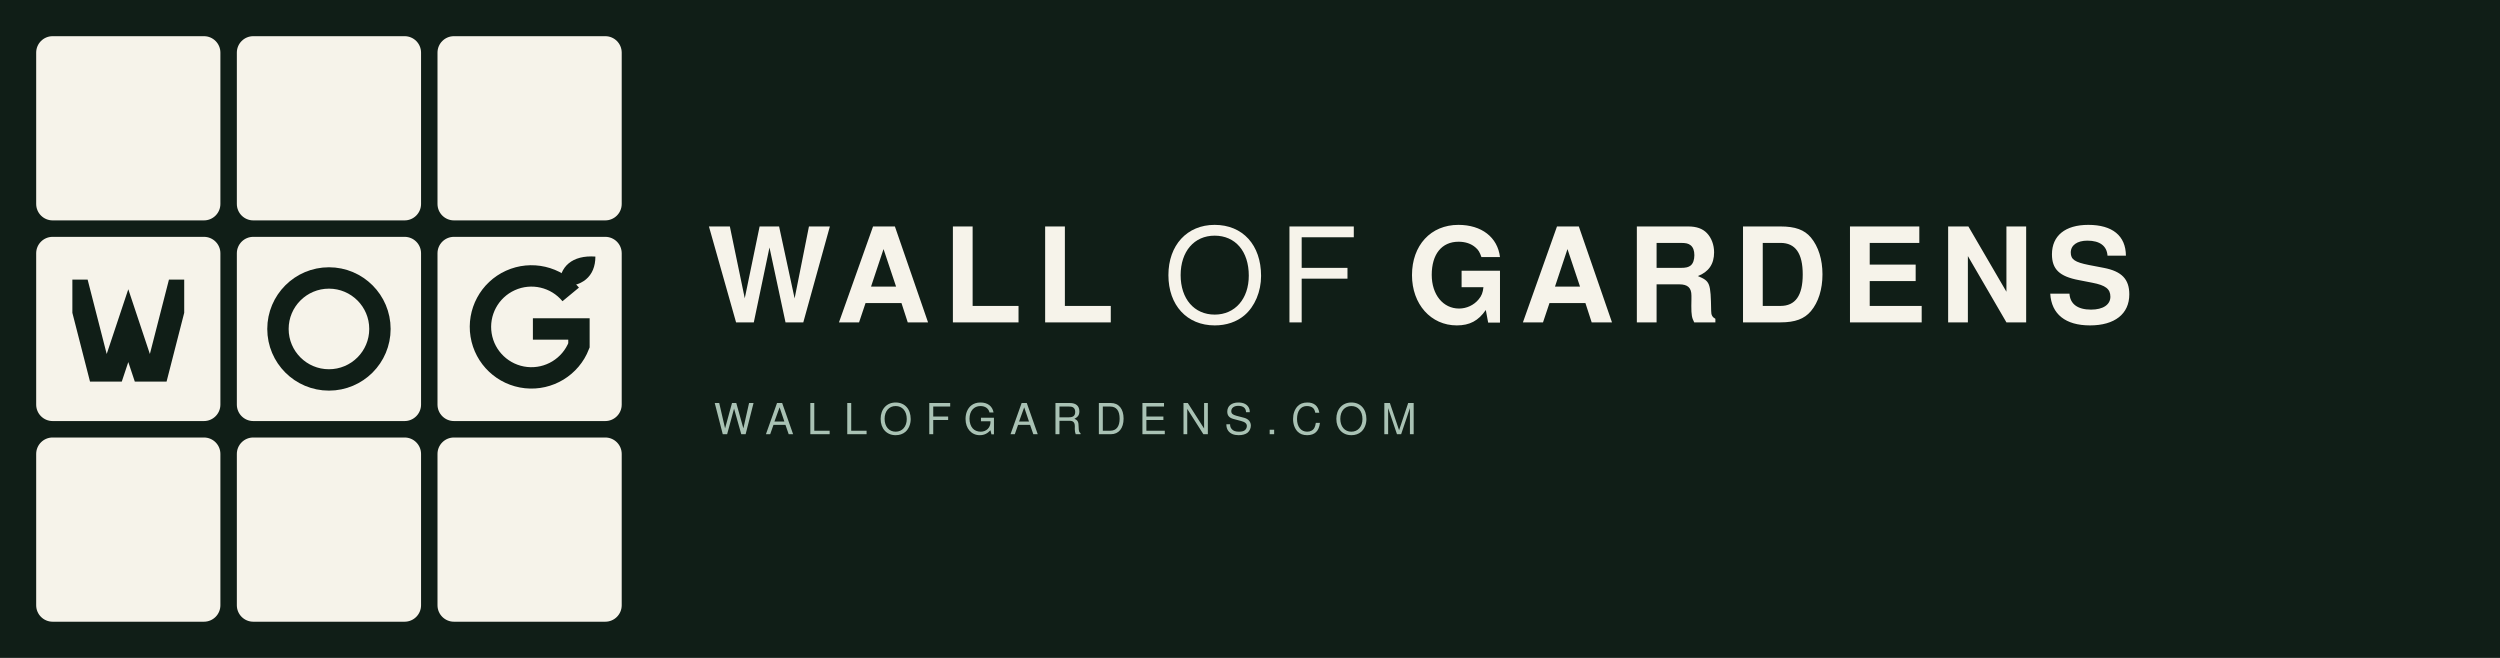
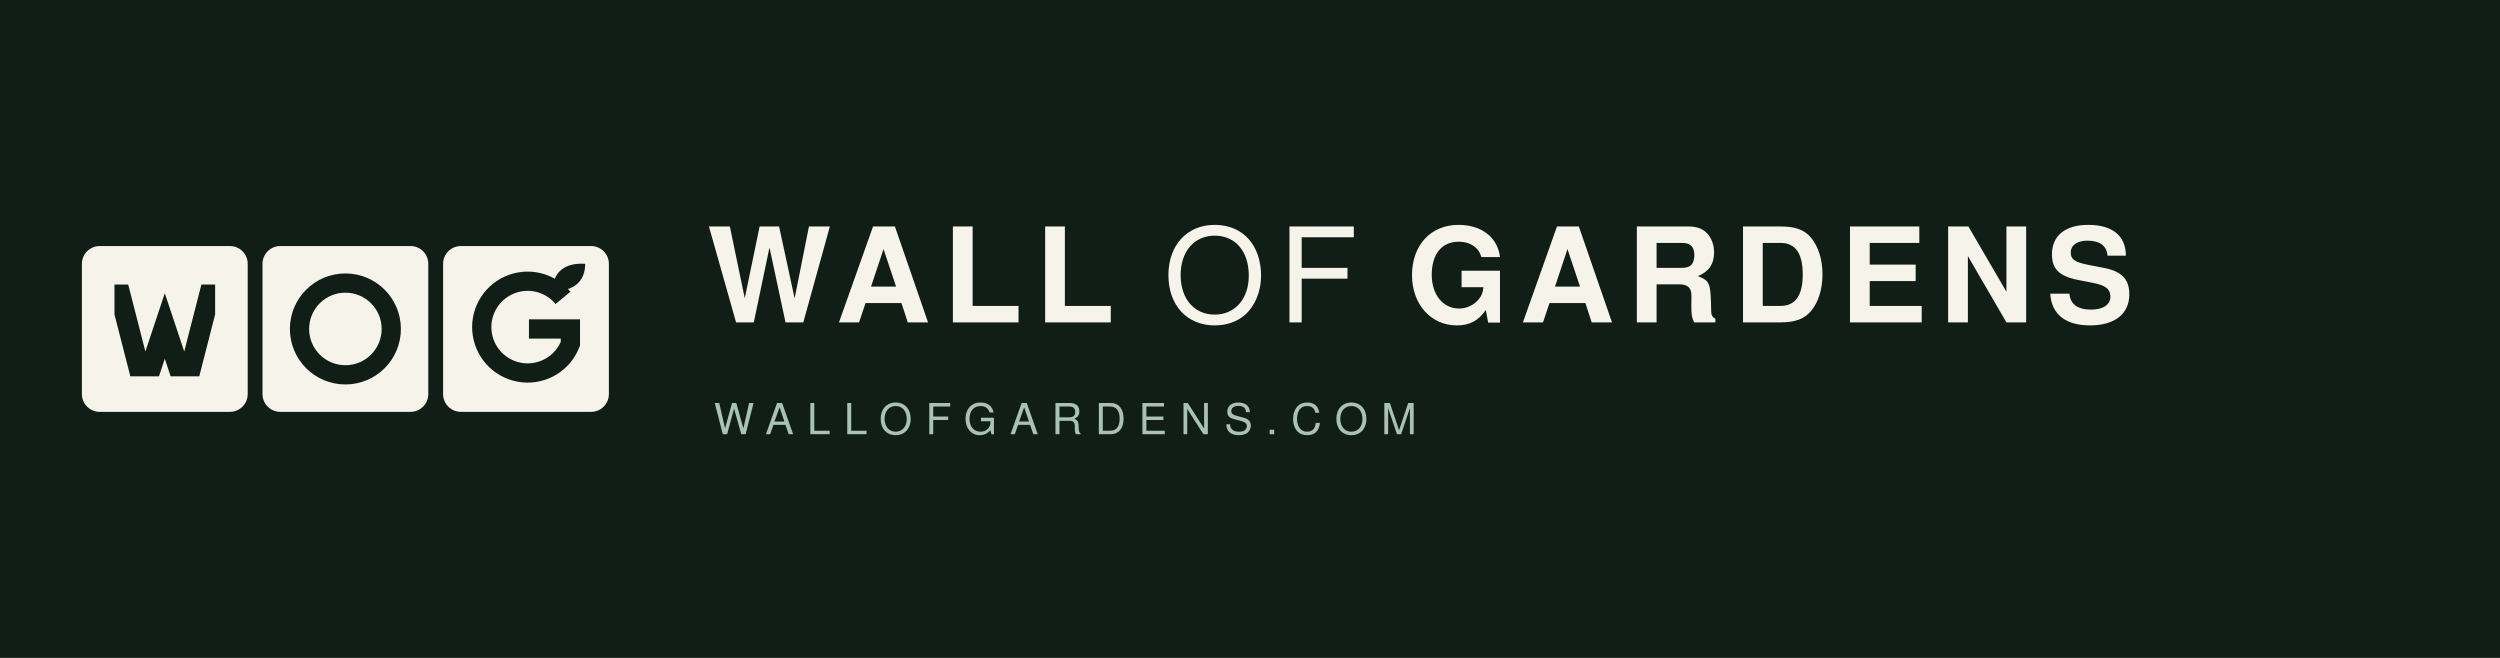
<svg xmlns="http://www.w3.org/2000/svg" viewBox="0 0 760 200" font-family="'Poppins', Helvetica, Arial, sans-serif">
-   <rect width="760" height="200" fill="#101E17" />
-   <g transform="translate(100,100) scale(1.0)">
-     <rect x="-89" y="-89" width="56" height="56" rx="5" fill="#F6F3EA" />
-     <rect x="-28" y="-89" width="56" height="56" rx="5" fill="#F6F3EA" />
-     <rect x="33" y="-89" width="56" height="56" rx="5" fill="#F6F3EA" />
-     <rect x="-89" y="-28" width="56" height="56" rx="5" fill="#F6F3EA" />
-     <rect x="-28" y="-28" width="56" height="56" rx="5" fill="#F6F3EA" />
-     <rect x="33" y="-28" width="56" height="56" rx="5" fill="#F6F3EA" />
-     <rect x="-89" y="33" width="56" height="56" rx="5" fill="#F6F3EA" />
-     <rect x="-28" y="33" width="56" height="56" rx="5" fill="#F6F3EA" />
-     <rect x="33" y="33" width="56" height="56" rx="5" fill="#F6F3EA" />
-     <g transform="translate(-89,-28)">
-       <clipPath id="wcl">
+   <rect width="760" height="200" fill="#111E17" />
+   <g transform="translate(105, 100) scale(0.9)">
+     <rect x="-89" y="-28" width="56" height="56" rx="6" fill="#F6F3EA" />
+     <g transform="translate(-89, -28)">
+       <clipPath id="logo_wcl">
        <rect x="11" y="13" width="34" height="31" />
      </clipPath>
-       <path clip-path="url(#wcl)" d="M11 9 L21 48 L28 27 L35 48 L45 9" fill="none" stroke="#101E17" stroke-width="7" stroke-linejoin="miter" stroke-linecap="butt" />
+       <path clip-path="url(#logo_wcl)" d="M11 9 L21 48 L28 27 L35 48 L45 9" fill="none" stroke="#111E17" stroke-width="7" stroke-linejoin="miter" stroke-linecap="butt" />
    </g>
-     <g transform="translate(33,-28)">
-       <path d="M40.5 17.5 A15.5 15.5 0 1 0 43 33 L43 28 L29 28" fill="none" stroke="#101E17" stroke-width="6.5" />
-       <path d="M37 15 C37 9 41 5.5 48 6 C48 12 44 15.5 37 15Z" fill="#101E17" />
+     <rect x="-28" y="-28" width="56" height="56" rx="6" fill="#F6F3EA" />
+     <g transform="translate(-28, -28)">
+       <circle cx="28" cy="28" r="15.5" fill="none" stroke="#111E17" stroke-width="6.5" />
    </g>
-     <g transform="translate(-28,-28)">
-       <circle cx="28" cy="28" r="15.5" fill="none" stroke="#101E17" stroke-width="6.5" />
+     <rect x="33" y="-28" width="56" height="56" rx="6" fill="#F6F3EA" />
+     <g transform="translate(33, -28)">
+       <path d="M40.5 17.5 A15.5 15.5 0 1 0 43 33 L43 28 L29 28" fill="none" stroke="#111E17" stroke-width="6.5" />
+       <path d="M37 15 C37 9 41 5.5 48 6 C48 12 44 15.5 37 15Z" fill="#111E17" />
    </g>
  </g>
  <text x="215" y="98" font-size="40" font-weight="700" fill="#F6F3EA" letter-spacing="3.6">WALL <tspan fill="#F6F3EA" font-weight="400">OF</tspan> GARDENS</text>
  <text x="217" y="132" font-size="13" font-weight="500" fill="#A9C2B4" letter-spacing="4" text-anchor="start">WALLOFGARDENS.COM</text>
</svg>
